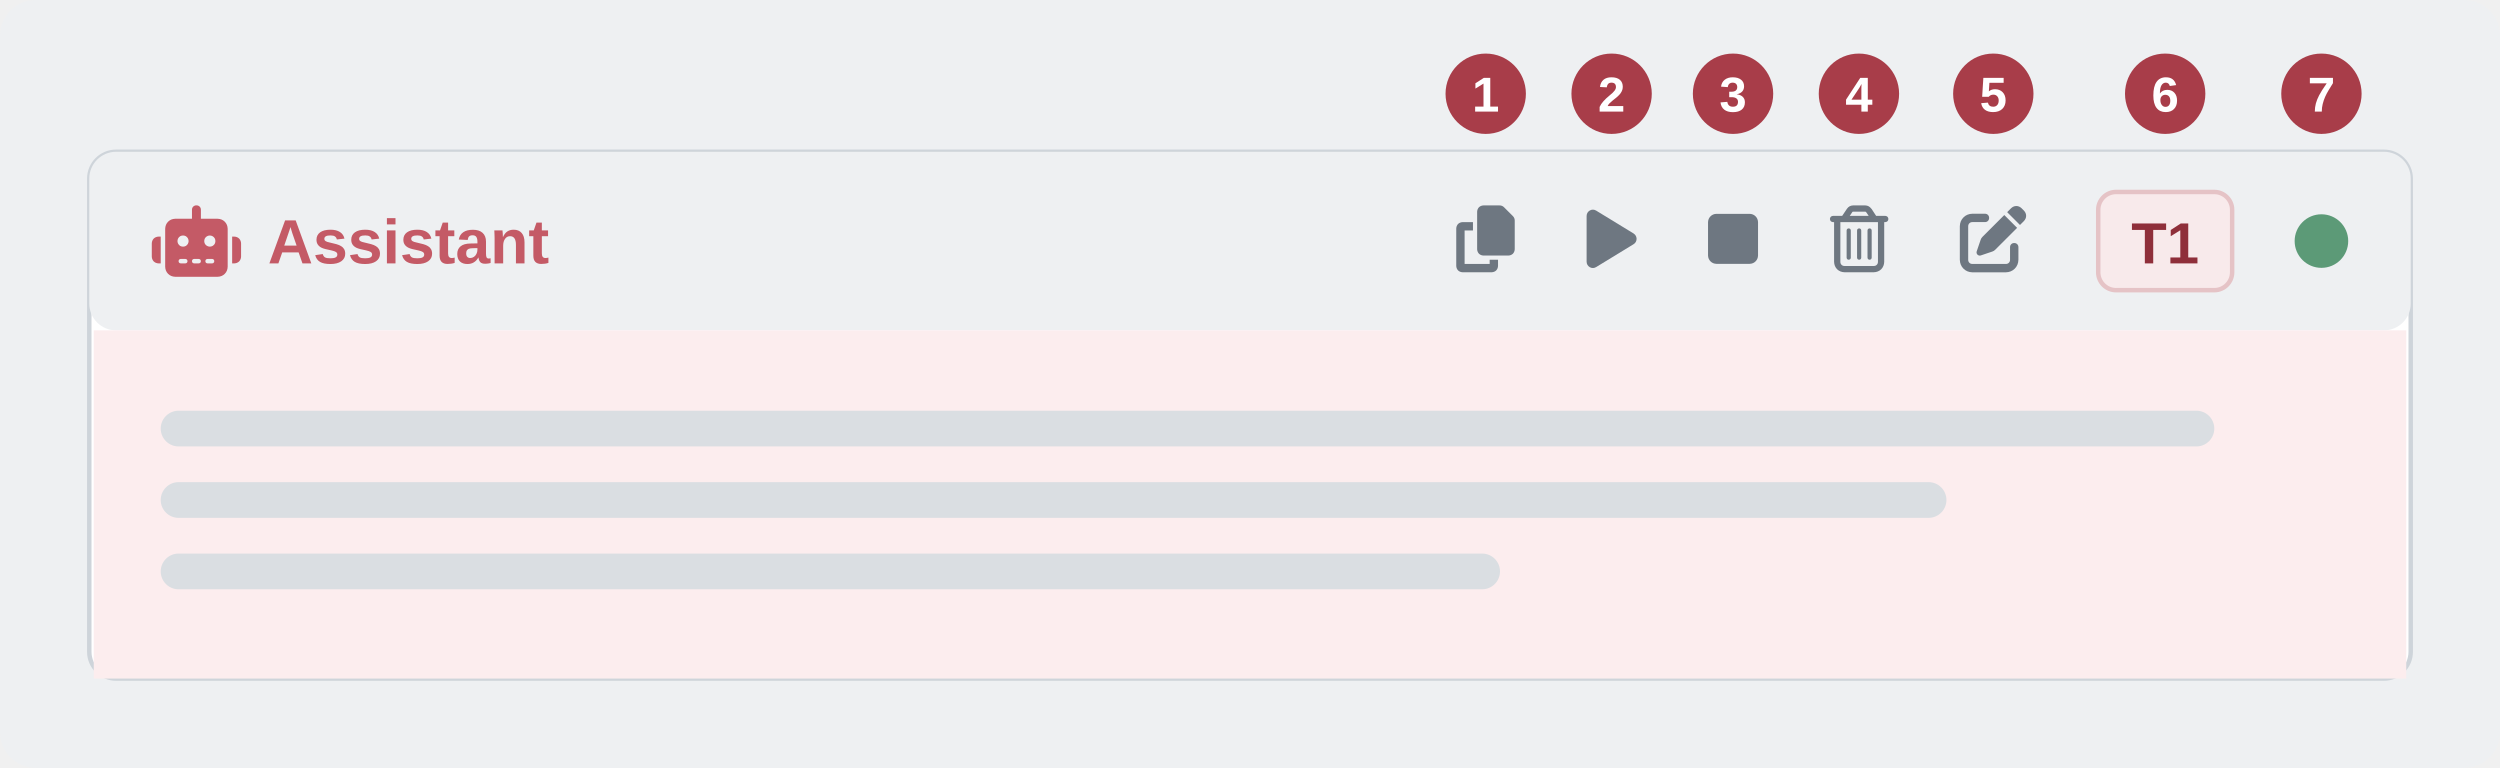
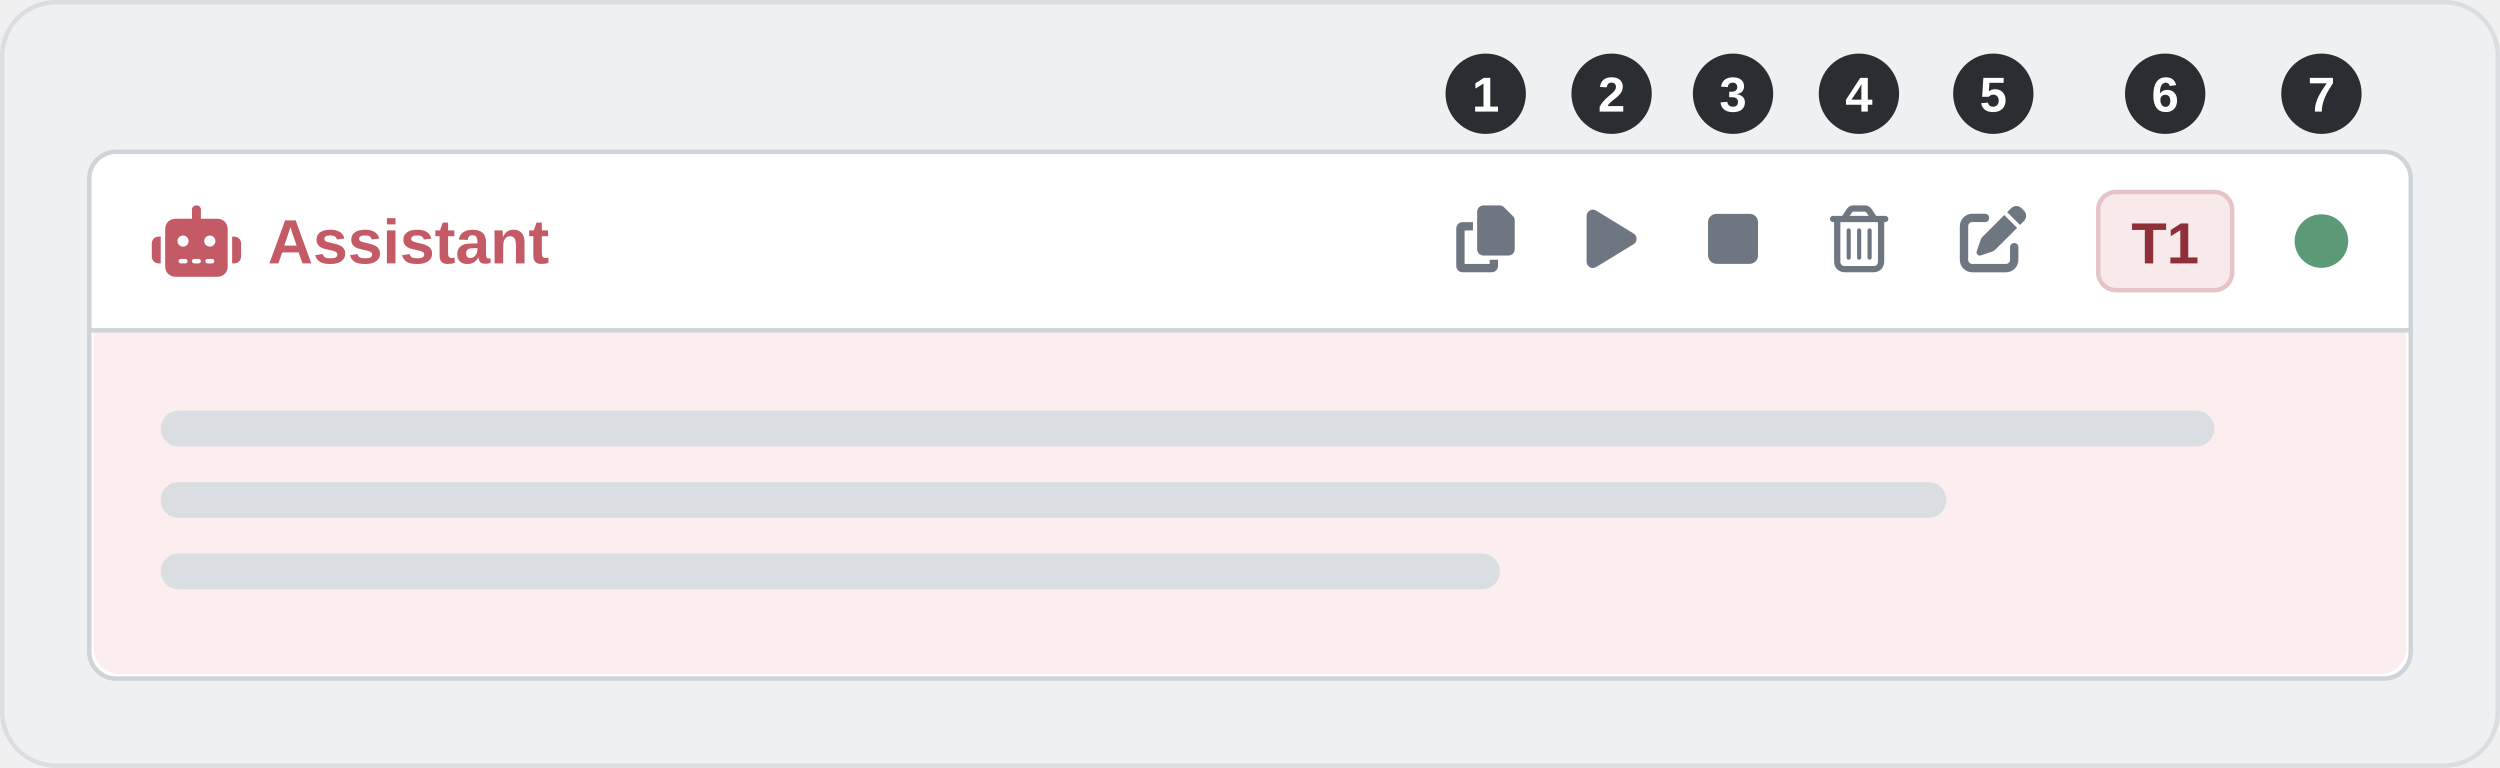
<svg xmlns="http://www.w3.org/2000/svg" role="img" width="560" height="172" viewBox="0 0 560 172" font-family="-apple-system, 'Hiragino Sans', 'Noto Sans JP', 'Helvetica Neue', Arial, sans-serif">
  <defs>
    <symbol id="i-regular-trash-can" viewBox="0 -448 448 512">
      <path transform="scale(1 -1)" d="M171 396 152 368 171 396 152 368H297L278 396Q275 400 271 400H177Q173 400 170 396ZM318 423 354 368 318 423 354 368H368H424Q446 366 448 344Q446 322 424 320H416V16Q415 -18 393 -41Q370 -63 336 -64H112Q78 -63 55 -41Q33 -18 32 16V320H24Q2 322 0 344Q2 366 24 368H32H94L131 423Q148 447 177 448H271Q300 447 317 423ZM80 320V16V320V16Q80 2 89 -7Q98 -16 112 -16H336Q350 -16 359 -7Q368 2 368 16V320H80ZM160 256V48V256V48Q159 33 144 32Q129 33 128 48V256Q129 271 144 272Q159 271 160 256ZM240 256V48V256V48Q239 33 224 32Q209 33 208 48V256Q209 271 224 272Q239 271 240 256ZM320 256V48V256V48Q319 33 304 32Q289 33 288 48V256Q289 271 304 272Q319 271 320 256Z" />
    </symbol>
    <symbol id="i-solid-copy" viewBox="0 -448 448 512">
      <path transform="scale(1 -1)" d="M208 448H332H208H332Q352 448 366 434L434 366Q448 352 448 332V112Q447 92 434 78Q420 65 400 64H208Q188 65 174 78Q161 92 160 112V400Q161 420 174 434Q188 447 208 448ZM48 320H128H48H128V256H64V0H256V32H320V-16Q319 -36 306 -50Q292 -63 272 -64H48Q28 -63 14 -50Q1 -36 0 -16V272Q1 292 14 306Q28 319 48 320Z" />
    </symbol>
    <symbol id="i-solid-pen-to-square" viewBox="0 -448 512 512">
      <path transform="scale(1 -1)" d="M472 426Q454 443 432 443Q410 443 392 426L362 396L460 298L490 328Q507 346 507 368Q507 390 490 408L472 426ZM172 206Q163 197 159 184L129 96Q125 82 135 71Q146 61 160 65L249 95Q261 99 270 108L438 276L340 374L172 206ZM96 384Q55 383 28 356Q1 329 0 288V32Q1 -9 28 -36Q55 -63 96 -64H352Q393 -63 420 -36Q447 -9 448 32V128Q448 142 439 151Q430 160 416 160Q402 160 393 151Q384 142 384 128V32Q384 18 375 9Q366 0 352 0H96Q82 0 73 9Q64 18 64 32V288Q64 302 73 311Q82 320 96 320H192Q206 320 215 329Q224 338 224 352Q224 366 215 375Q206 384 192 384H96Z" />
    </symbol>
    <symbol id="i-solid-play" viewBox="0 -448 384 512">
      <path transform="scale(1 -1)" d="M73 409Q49 423 25 410Q1 396 0 368V16Q1 -12 25 -26Q49 -39 73 -25L361 151Q383 165 384 192Q383 218 361 233L73 409Z" />
    </symbol>
    <symbol id="i-solid-robot" viewBox="0 -448 640 512">
      <path transform="scale(1 -1)" d="M320 448Q334 448 343 439Q352 430 352 416V352H472Q503 351 523 331Q543 311 544 280V8Q543 -23 523 -43Q503 -63 472 -64H168Q137 -63 117 -43Q97 -23 96 8V280Q97 311 117 331Q137 351 168 352H288V416Q288 430 297 439Q306 448 320 448ZM208 64Q193 63 192 48Q193 33 208 32H240Q255 33 256 48Q255 63 240 64H208ZM304 64Q289 63 288 48Q289 33 304 32H336Q351 33 352 48Q351 63 336 64H304ZM400 64Q385 63 384 48Q385 33 400 32H432Q447 33 448 48Q447 63 432 64H400ZM264 192Q263 215 244 227Q224 237 204 227Q185 215 184 192Q185 169 204 157Q224 147 244 157Q263 169 264 192ZM416 152Q439 153 451 172Q461 192 451 212Q439 231 416 232Q393 231 381 212Q371 192 381 172Q393 153 416 152ZM48 224H64H48H64V32H48Q28 33 14 46Q1 60 0 80V176Q1 196 14 210Q28 223 48 224ZM592 224Q612 223 626 210Q639 196 640 176V80Q639 60 626 46Q612 33 592 32H576V224H592Z" />
    </symbol>
    <symbol id="i-solid-stop" viewBox="0 -448 384 512">
      <path transform="scale(1 -1)" d="M0 320Q1 347 19 365Q37 383 64 384H320Q347 383 365 365Q383 347 384 320V64Q383 37 365 19Q347 1 320 0H64Q37 1 19 19Q1 37 0 64V320Z" />
    </symbol>
  </defs>
-   <rect width="560" height="172" rx="8" fill="#eef0f2" />
+   <rect x="0.5" y="0.5" width="559" height="171" rx="12" fill="#eef0f2" stroke="#dadee2" />
  <rect x="20" y="34" width="520" height="118" rx="6" fill="#ffffff" stroke="#ced4da" />
-   <rect x="20" y="34" width="520" height="40" rx="6" fill="#eef0f2" />
-   <rect x="21" y="74" width="518" height="78" fill="#fcedee" />
+   <path d="M21 74 H539 V146 A6 6 0 0 1 533 151 H27 A6 6 0 0 1 21 146 Z" fill="#fcedee" />
+   <line x1="20" y1="74" x2="540" y2="74" stroke="#ced4da" />
  <use href="#i-solid-robot" x="34.0" y="46.0" width="20.0" height="16" fill="#c45a66" />
  <text x="60.0" y="59.0" font-size="14" fill="#c45a66" font-weight="700">Assistant</text>
  <circle cx="520.0" cy="54.0" r="6" fill="#5c9a77" />
  <rect x="470.0" y="43.0" width="30" height="22" rx="4" fill="#f8eaeb" stroke="#e5c3c6" />
  <text x="485.0" y="59.0" font-size="13" fill="#8f2f3a" font-weight="600" text-anchor="middle">T1</text>
  <use href="#i-solid-pen-to-square" x="439.0" y="46.0" width="15.0" height="15" fill="#6e7781" />
  <use href="#i-regular-trash-can" x="409.9" y="46.0" width="13.1" height="15" fill="#6e7781" />
  <use href="#i-solid-stop" x="382.6" y="46.0" width="11.2" height="15" fill="#6e7781" />
  <use href="#i-solid-play" x="355.4" y="46.0" width="11.2" height="15" fill="#6e7781" />
  <use href="#i-solid-copy" x="326.2" y="46.0" width="13.1" height="15" fill="#6e7781" />
-   <circle cx="332.8" cy="21.0" r="9" fill="#a83d49" />
+   <circle cx="332.8" cy="21.0" r="9" fill="#2a2e33" />
  <text x="332.8" y="25.0" font-size="11" fill="#ffffff" font-weight="700" text-anchor="middle">1</text>
-   <circle cx="361.0" cy="21.0" r="9" fill="#a83d49" />
+   <circle cx="361.0" cy="21.0" r="9" fill="#2a2e33" />
  <text x="361.0" y="25.0" font-size="11" fill="#ffffff" font-weight="700" text-anchor="middle">2</text>
-   <circle cx="388.2" cy="21.0" r="9" fill="#a83d49" />
+   <circle cx="388.2" cy="21.0" r="9" fill="#2a2e33" />
  <text x="388.2" y="25.0" font-size="11" fill="#ffffff" font-weight="700" text-anchor="middle">3</text>
-   <circle cx="416.4" cy="21.0" r="9" fill="#a83d49" />
+   <circle cx="416.4" cy="21.0" r="9" fill="#2a2e33" />
  <text x="416.4" y="25.0" font-size="11" fill="#ffffff" font-weight="700" text-anchor="middle">4</text>
-   <circle cx="446.5" cy="21.0" r="9" fill="#a83d49" />
+   <circle cx="446.5" cy="21.0" r="9" fill="#2a2e33" />
  <text x="446.5" y="25.0" font-size="11" fill="#ffffff" font-weight="700" text-anchor="middle">5</text>
-   <circle cx="485.0" cy="21.0" r="9" fill="#a83d49" />
+   <circle cx="485.0" cy="21.0" r="9" fill="#2a2e33" />
  <text x="485.0" y="25.0" font-size="11" fill="#ffffff" font-weight="700" text-anchor="middle">6</text>
-   <circle cx="520.0" cy="21.0" r="9" fill="#a83d49" />
+   <circle cx="520.0" cy="21.0" r="9" fill="#2a2e33" />
  <text x="520.0" y="25.0" font-size="11" fill="#ffffff" font-weight="700" text-anchor="middle">7</text>
  <rect x="36.0" y="92.0" width="460.0" height="8" rx="4" fill="#dadee2" />
  <rect x="36.0" y="108.0" width="400.0" height="8" rx="4" fill="#dadee2" />
  <rect x="36.0" y="124.0" width="300.0" height="8" rx="4" fill="#dadee2" />
</svg>
